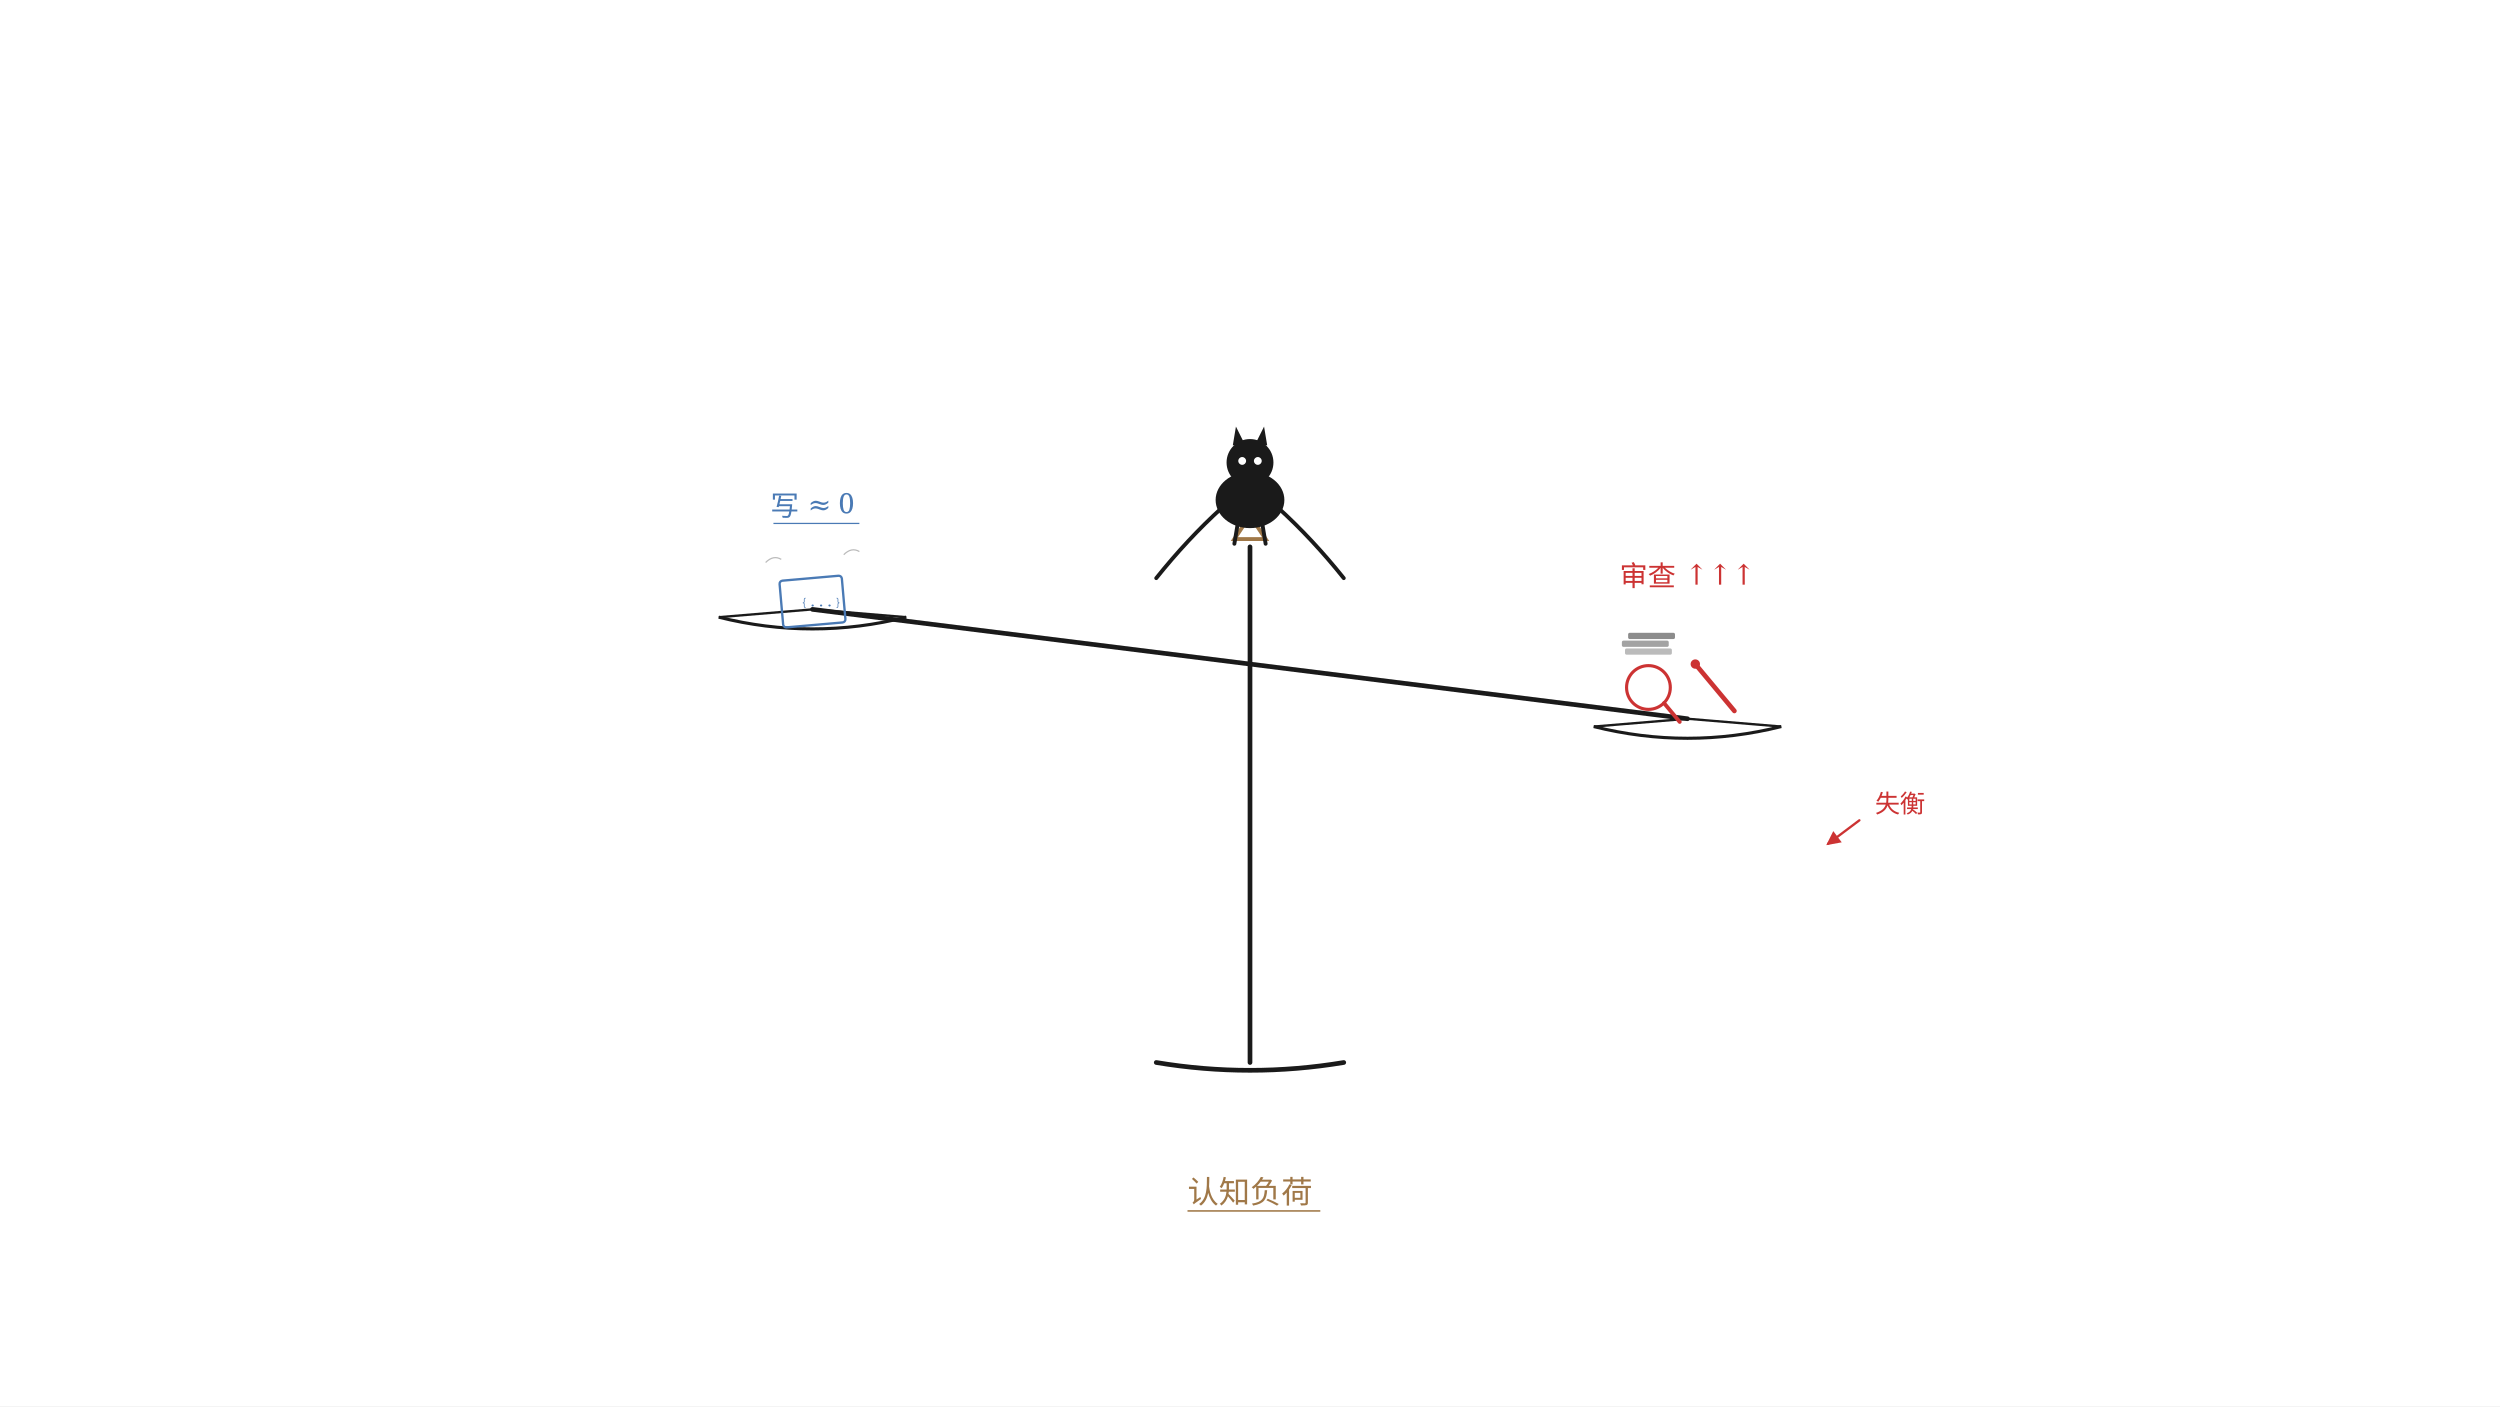
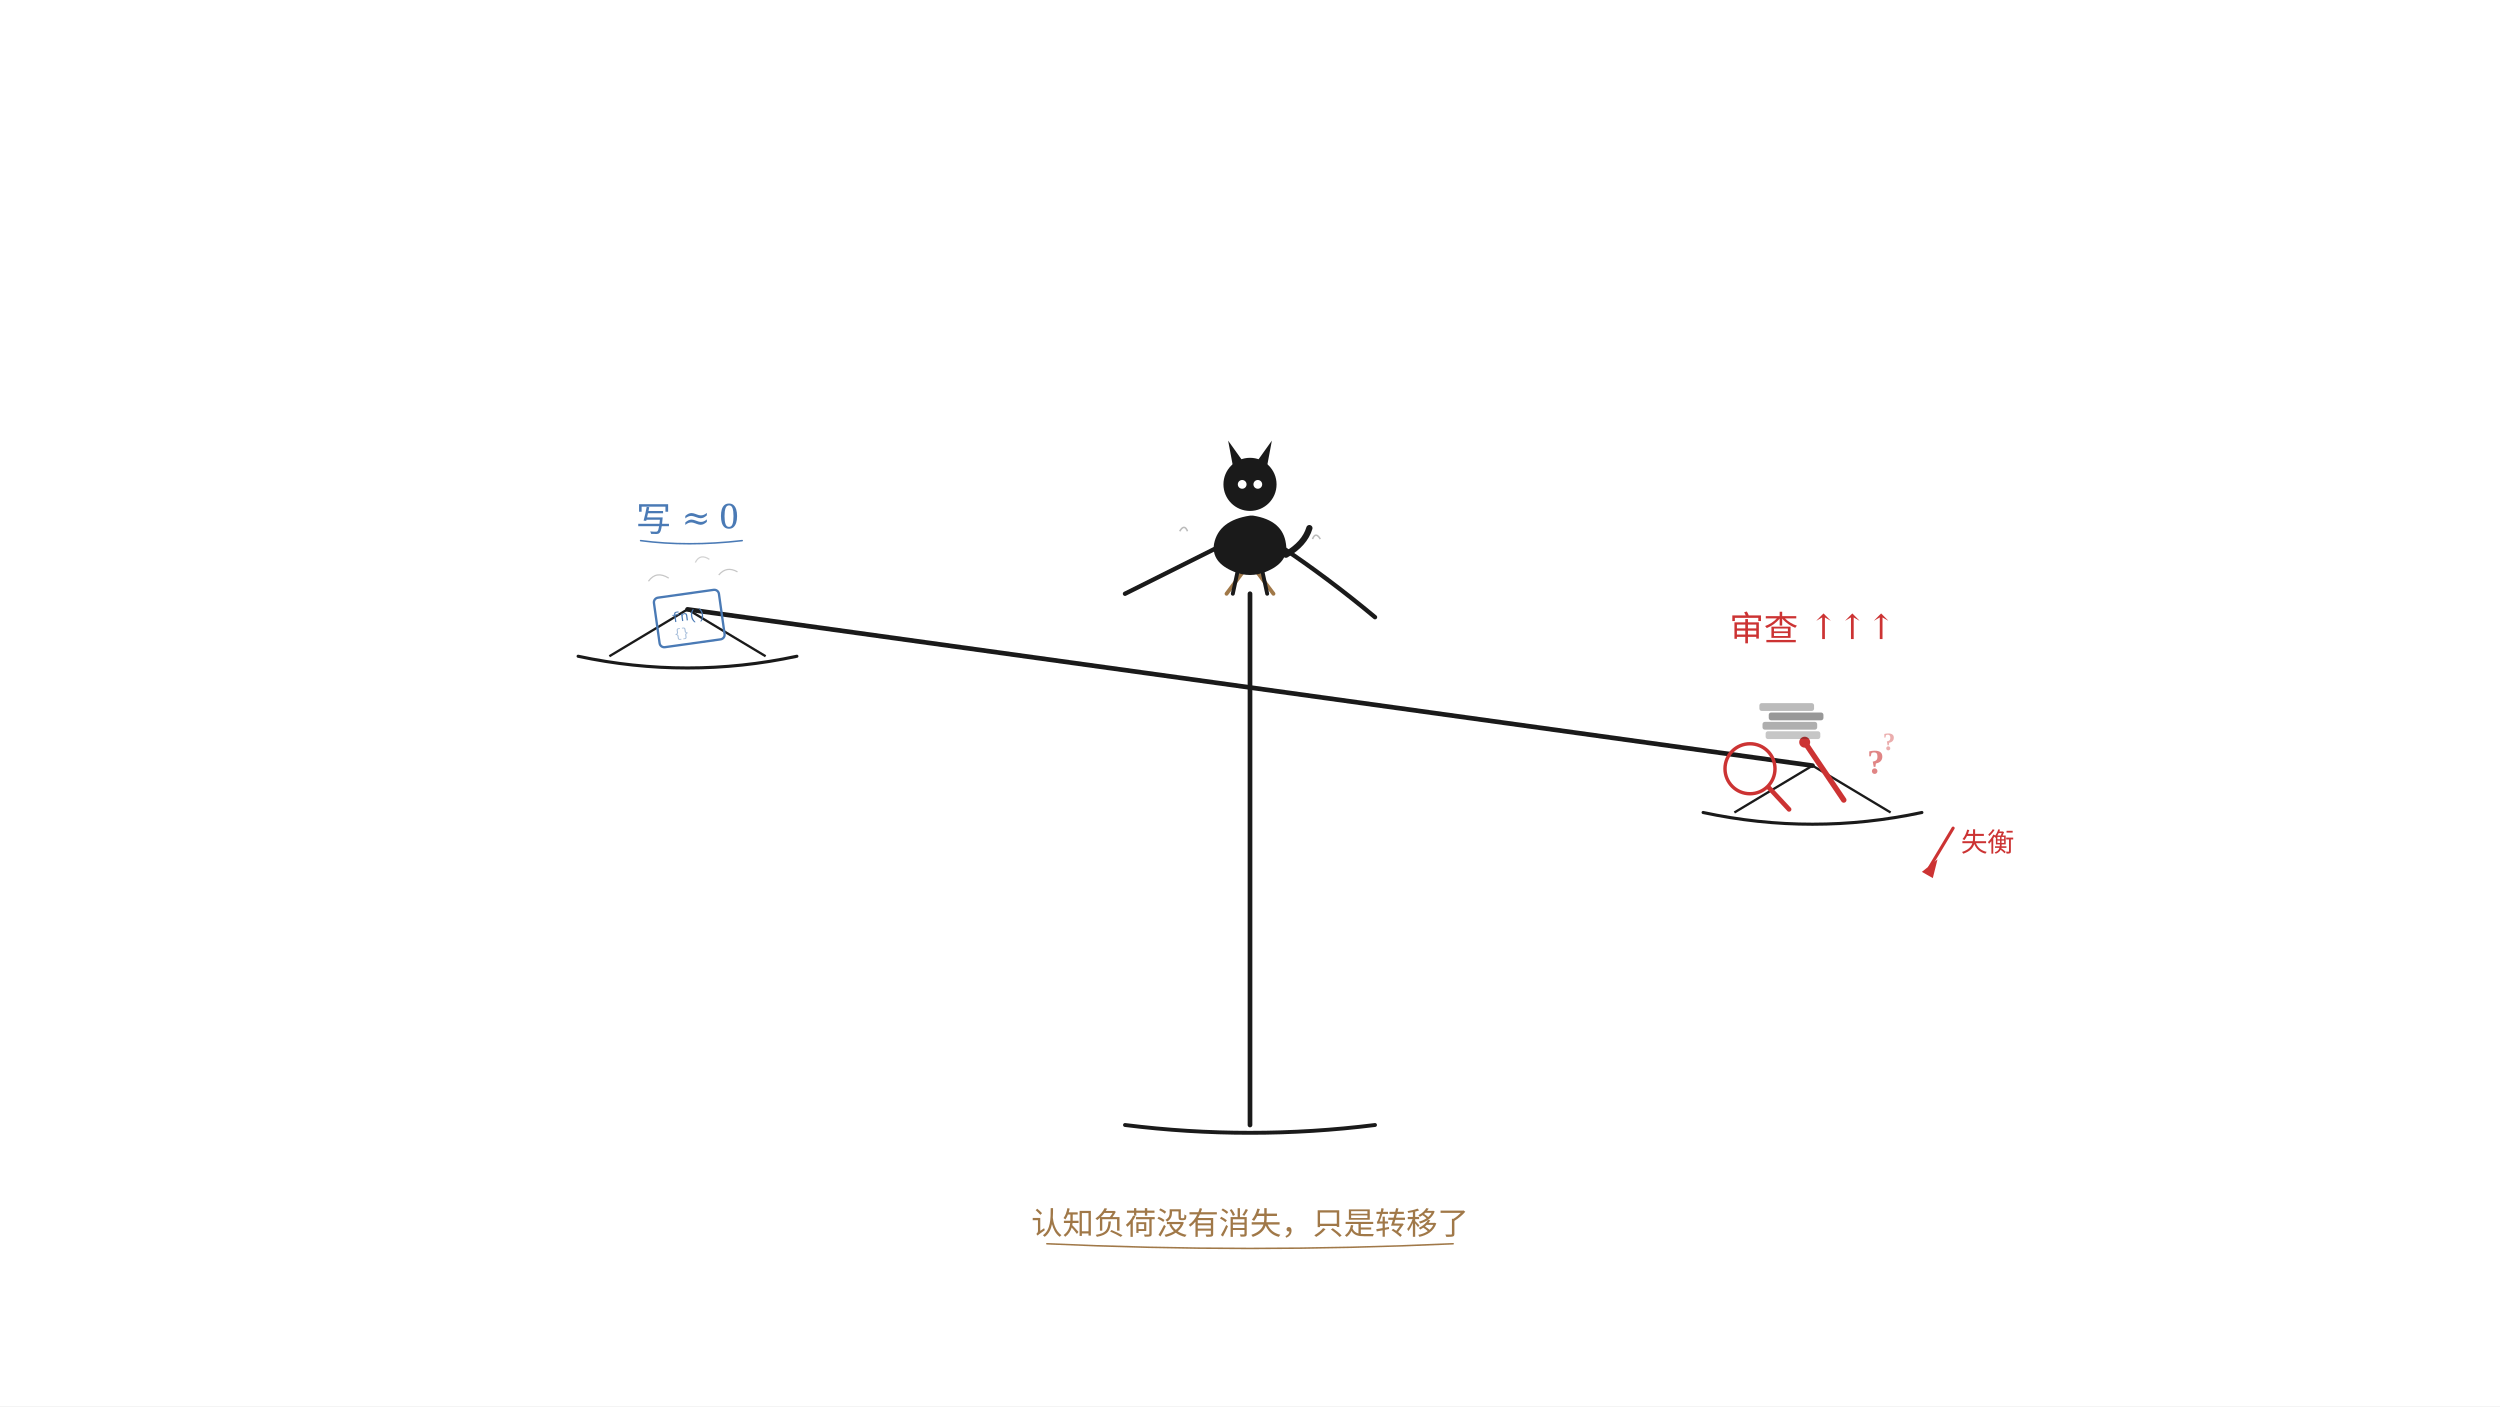
<svg xmlns="http://www.w3.org/2000/svg" viewBox="0 0 1600 900" width="1600" height="900">
  <rect width="1600" height="900" fill="#ffffff" />
-   <line x1="800" y1="680" x2="800" y2="350" stroke="#1a1a1a" stroke-width="3" stroke-linecap="round" />
-   <path d="M 740 680 Q 800 690 860 680" stroke="#1a1a1a" stroke-width="3" fill="none" stroke-linecap="round" />
-   <line x1="520" y1="390" x2="1080" y2="460" stroke="#1a1a1a" stroke-width="3" stroke-linecap="round" />
-   <polygon points="790,345 810,345 800,330" fill="none" stroke="#A07848" stroke-width="2.5" />
-   <path d="M 460 395 Q 520 410 580 395" stroke="#1a1a1a" stroke-width="2" fill="none" />
-   <line x1="520" y1="390" x2="460" y2="395" stroke="#1a1a1a" stroke-width="1.5" />
-   <line x1="520" y1="390" x2="580" y2="395" stroke="#1a1a1a" stroke-width="1.5" />
-   <rect x="500" y="370" width="40" height="30" rx="2" fill="none" stroke="#4a7ab5" stroke-width="1.5" transform="rotate(-5 520 385)" />
-   <text x="512" y="388" font-family="Courier, monospace" font-size="9" fill="#4a7ab5">{...}</text>
-   <path d="M 490 360 Q 495 355 500 358" stroke="#1a1a1a" stroke-width="0.8" fill="none" opacity="0.3" />
-   <path d="M 540 355 Q 545 350 550 353" stroke="#1a1a1a" stroke-width="0.8" fill="none" opacity="0.3" />
-   <path d="M 1020 465 Q 1080 480 1140 465" stroke="#1a1a1a" stroke-width="2" fill="none" />
-   <line x1="1080" y1="460" x2="1020" y2="465" stroke="#1a1a1a" stroke-width="1.5" />
-   <line x1="1080" y1="460" x2="1140" y2="465" stroke="#1a1a1a" stroke-width="1.5" />
-   <circle cx="1055" cy="440" r="14" fill="none" stroke="#cc3333" stroke-width="2" />
-   <line x1="1065" y1="450" x2="1075" y2="462" stroke="#cc3333" stroke-width="2.5" stroke-linecap="round" />
-   <line x1="1085" y1="425" x2="1110" y2="455" stroke="#cc3333" stroke-width="3" stroke-linecap="round" />
-   <circle cx="1085" cy="425" r="3" fill="#cc3333" />
-   <rect x="1040" y="415" width="30" height="4" rx="1" fill="#1a1a1a" opacity="0.3" />
-   <rect x="1038" y="410" width="30" height="4" rx="1" fill="#1a1a1a" opacity="0.4" />
-   <rect x="1042" y="405" width="30" height="4" rx="1" fill="#1a1a1a" opacity="0.5" />
-   <ellipse cx="800" cy="320" rx="22" ry="18" fill="#1a1a1a" />
-   <circle cx="800" cy="296" r="15" fill="#1a1a1a" />
-   <polygon points="789,285 791,273 797,285" fill="#1a1a1a" />
-   <polygon points="811,285 809,273 803,285" fill="#1a1a1a" />
-   <circle cx="795" cy="295" r="2.5" fill="#ffffff" />
-   <circle cx="805" cy="295" r="2.5" fill="#ffffff" />
-   <path d="M 782 325 Q 760 345 740 370" stroke="#1a1a1a" stroke-width="2.5" fill="none" stroke-linecap="round" />
-   <path d="M 818 325 Q 840 345 860 370" stroke="#1a1a1a" stroke-width="2.5" fill="none" stroke-linecap="round" />
-   <line x1="792" y1="336" x2="790" y2="348" stroke="#1a1a1a" stroke-width="2.5" stroke-linecap="round" />
-   <line x1="808" y1="336" x2="810" y2="348" stroke="#1a1a1a" stroke-width="2.5" stroke-linecap="round" />
-   <text x="520" y="330" text-anchor="middle" font-family="PingFang SC, STKaiti, serif" font-size="18" fill="#4a7ab5">写 ≈ 0</text>
-   <path d="M 495 335 L 550 335" stroke="#4a7ab5" stroke-width="0.8" fill="none" />
-   <text x="1080" y="375" text-anchor="middle" font-family="PingFang SC, STKaiti, serif" font-size="18" fill="#cc3333">审查 ↑↑↑</text>
-   <text x="800" y="770" text-anchor="middle" font-family="PingFang SC, STKaiti, serif" font-size="20" fill="#A07848">认知负荷</text>
-   <path d="M 760 775 L 845 775" stroke="#A07848" stroke-width="1" fill="none" />
-   <text x="1200" y="520" font-family="PingFang SC, STKaiti, serif" font-size="16" fill="#cc3333">失衡</text>
-   <path d="M 1190 525 L 1170 540" stroke="#cc3333" stroke-width="1.5" fill="none" stroke-linecap="round" marker-end="url(#arrowRed)" />
-   <defs>
-     <marker id="arrowRed" markerWidth="6" markerHeight="6" refX="5" refY="3" orient="auto">
-       <path d="M 0 0 L 6 3 L 0 6 Z" fill="#cc3333" />
-     </marker>
-   </defs>
+   <path d="M 720 720 Q 800 730 880 720" stroke="#1a1a1a" stroke-width="2.5" fill="none" stroke-linecap="round" />
+   <path d="M 800 720 L 800 380" stroke="#1a1a1a" stroke-width="3" fill="none" stroke-linecap="round" />
+   <path d="M 785 380 L 800 360 L 815 380" fill="none" stroke="#A07848" stroke-width="2.5" stroke-linecap="round" stroke-linejoin="round" />
+   <line x1="440" y1="390" x2="1160" y2="490" stroke="#1a1a1a" stroke-width="3" stroke-linecap="round" />
+   <line x1="440" y1="390" x2="390" y2="420" stroke="#1a1a1a" stroke-width="1.5" />
+   <line x1="440" y1="390" x2="490" y2="420" stroke="#1a1a1a" stroke-width="1.5" />
+   <path d="M 370 420 Q 440 435 510 420" stroke="#1a1a1a" stroke-width="2" fill="none" stroke-linecap="round" />
+   <g transform="rotate(-8 440 395)">
+     <rect x="420" y="380" width="42" height="32" rx="3" fill="none" stroke="#4a7ab5" stroke-width="1.5" />
+     <text x="430" y="397" font-family="'Courier New', monospace" font-size="9" fill="#4a7ab5">fn()</text>
+     <text x="430" y="407" font-family="'Courier New', monospace" font-size="8" fill="#4a7ab5" opacity="0.5">  {}</text>
+   </g>
+   <path d="M 415 372 Q 420 365 428 370" stroke="#1a1a1a" stroke-width="0.8" fill="none" opacity="0.25" />
+   <path d="M 460 368 Q 465 362 472 366" stroke="#1a1a1a" stroke-width="0.8" fill="none" opacity="0.25" />
+   <path d="M 445 360 Q 448 354 454 358" stroke="#1a1a1a" stroke-width="0.8" fill="none" opacity="0.2" />
+   <line x1="1160" y1="490" x2="1110" y2="520" stroke="#1a1a1a" stroke-width="1.5" />
+   <line x1="1160" y1="490" x2="1210" y2="520" stroke="#1a1a1a" stroke-width="1.5" />
+   <path d="M 1090 520 Q 1160 535 1230 520" stroke="#1a1a1a" stroke-width="2" fill="none" stroke-linecap="round" />
+   <circle cx="1120" cy="492" r="16" fill="none" stroke="#cc3333" stroke-width="2.2" />
+   <line x1="1132" y1="504" x2="1145" y2="518" stroke="#cc3333" stroke-width="3" stroke-linecap="round" />
+   <line x1="1155" y1="475" x2="1180" y2="512" stroke="#cc3333" stroke-width="3.5" stroke-linecap="round" />
+   <circle cx="1155" cy="475" r="3.5" fill="#cc3333" />
+   <rect x="1130" y="468" width="35" height="5" rx="1.5" fill="#1a1a1a" opacity="0.25" />
+   <rect x="1128" y="462" width="35" height="5" rx="1.5" fill="#1a1a1a" opacity="0.35" />
+   <rect x="1132" y="456" width="35" height="5" rx="1.5" fill="#1a1a1a" opacity="0.45" />
+   <rect x="1126" y="450" width="35" height="5" rx="1.5" fill="#1a1a1a" opacity="0.3" />
+   <text x="1195" y="495" font-size="22" font-weight="800" fill="#cc3333" opacity="0.6">?</text>
+   <text x="1205" y="480" font-size="16" font-weight="800" fill="#cc3333" opacity="0.4">?</text>
+   <path d="M 800 330 Q 780 333 777 348 Q 775 360 790 366 Q 800 370 810 366 Q 825 360 823 348 Q 821 333 802 330 Z" fill="#1a1a1a" />
+   <circle cx="800" cy="310" r="17" fill="#1a1a1a" />
+   <path d="M 789 298 L 786 282 L 796 296" fill="#1a1a1a" />
+   <path d="M 811 298 L 814 282 L 804 296" fill="#1a1a1a" />
+   <circle cx="795" cy="310" r="2.8" fill="#ffffff" />
+   <circle cx="805" cy="310" r="2.8" fill="#ffffff" />
+   <path d="M 780 350 Q 750 365 720 380" stroke="#1a1a1a" stroke-width="2.8" fill="none" stroke-linecap="round" />
+   <path d="M 820 350 Q 850 370 880 395" stroke="#1a1a1a" stroke-width="2.8" fill="none" stroke-linecap="round" />
+   <line x1="792" y1="366" x2="789" y2="380" stroke="#1a1a1a" stroke-width="2.5" stroke-linecap="round" />
+   <line x1="808" y1="366" x2="811" y2="380" stroke="#1a1a1a" stroke-width="2.5" stroke-linecap="round" />
+   <path d="M 823 355 Q 835 348 838 338" stroke="#1a1a1a" stroke-width="4" fill="none" stroke-linecap="round" />
+   <path d="M 760 340 Q 758 335 755 340" stroke="#1a1a1a" stroke-width="1" fill="none" opacity="0.3" />
+   <path d="M 840 345 Q 842 340 845 345" stroke="#1a1a1a" stroke-width="1" fill="none" opacity="0.3" />
+   <text x="440" y="340" text-anchor="middle" font-family="'PingFang SC', 'STKaiti', serif" font-size="22" fill="#4a7ab5">写 ≈ 0</text>
+   <path d="M 410 346 Q 440 350 475 346" stroke="#4a7ab5" stroke-width="1" fill="none" stroke-linecap="round" />
+   <text x="1160" y="410" text-anchor="middle" font-family="'PingFang SC', 'STKaiti', serif" font-size="22" fill="#cc3333">审查 ↑↑↑</text>
+   <path d="M 1250 530 L 1235 555" stroke="#cc3333" stroke-width="2" fill="none" stroke-linecap="round" />
+   <path d="M 1230 558 L 1240 550 L 1237 562" fill="#cc3333" />
+   <text x="1255" y="545" font-family="'PingFang SC', 'STKaiti', serif" font-size="17" fill="#cc3333">失衡</text>
+   <text x="800" y="790" text-anchor="middle" font-family="'PingFang SC', 'STKaiti', serif" font-size="20" fill="#A07848">认知负荷没有消失，只是转移了</text>
+   <path d="M 670 796 Q 800 802 930 796" stroke="#A07848" stroke-width="1" fill="none" stroke-linecap="round" />
</svg>
